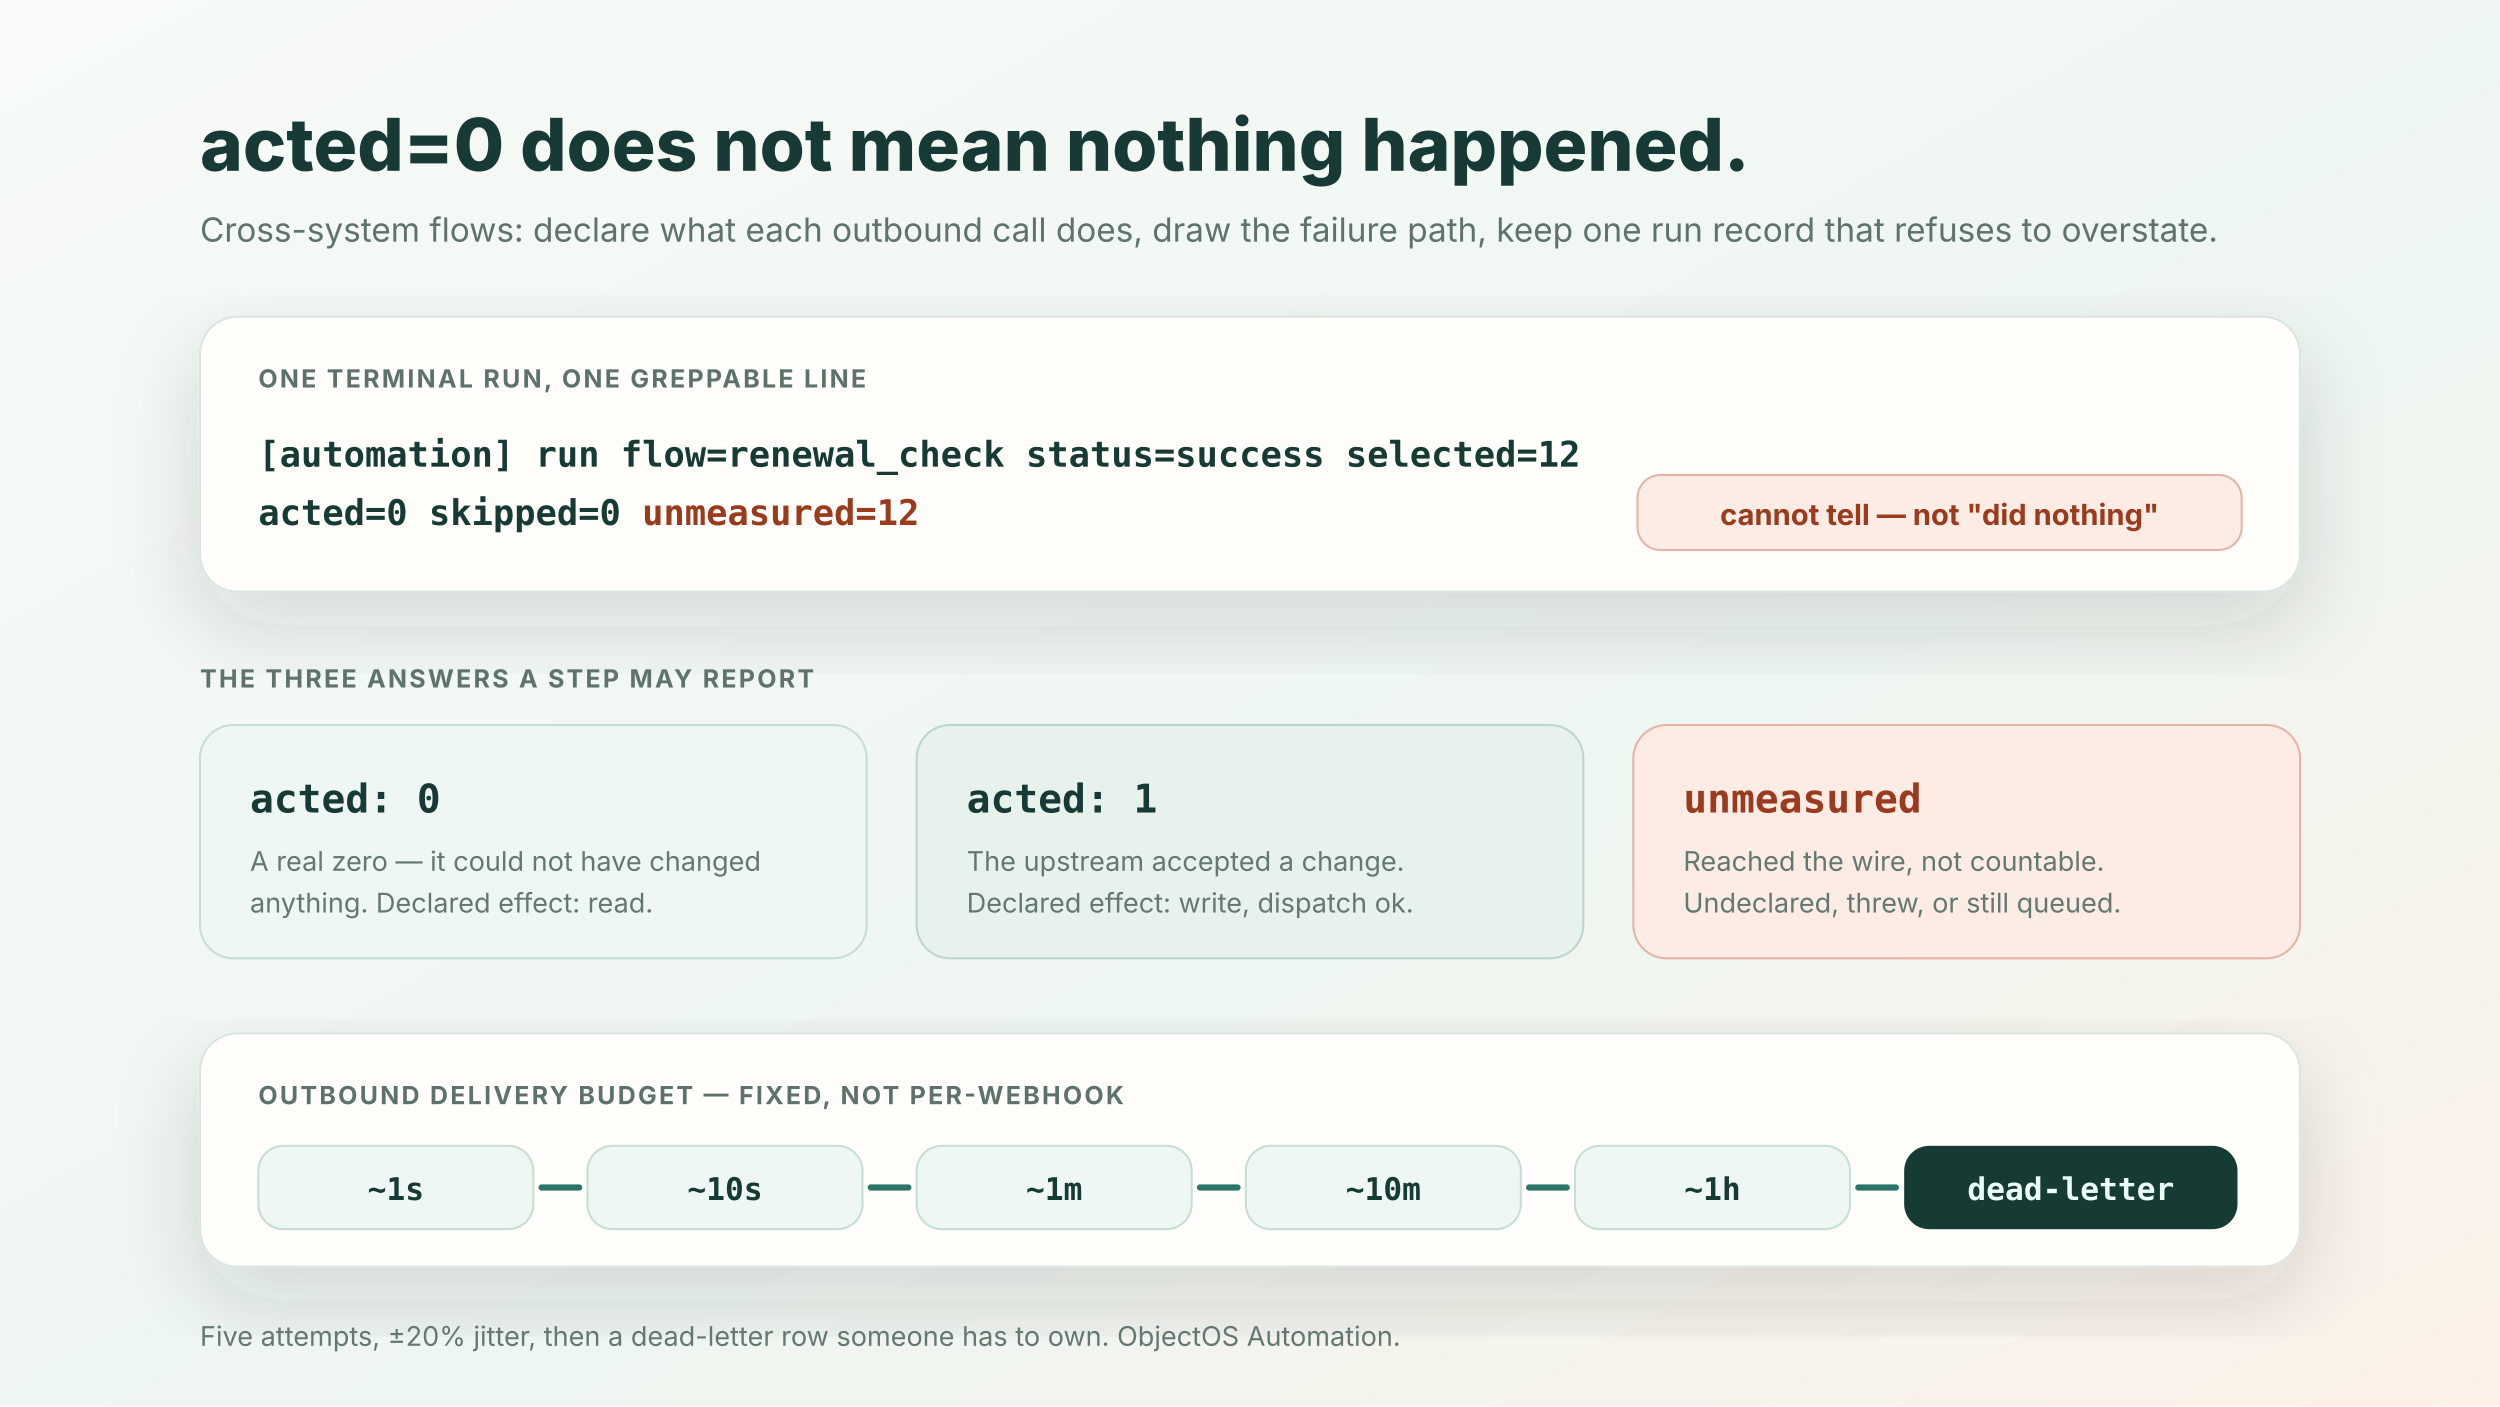
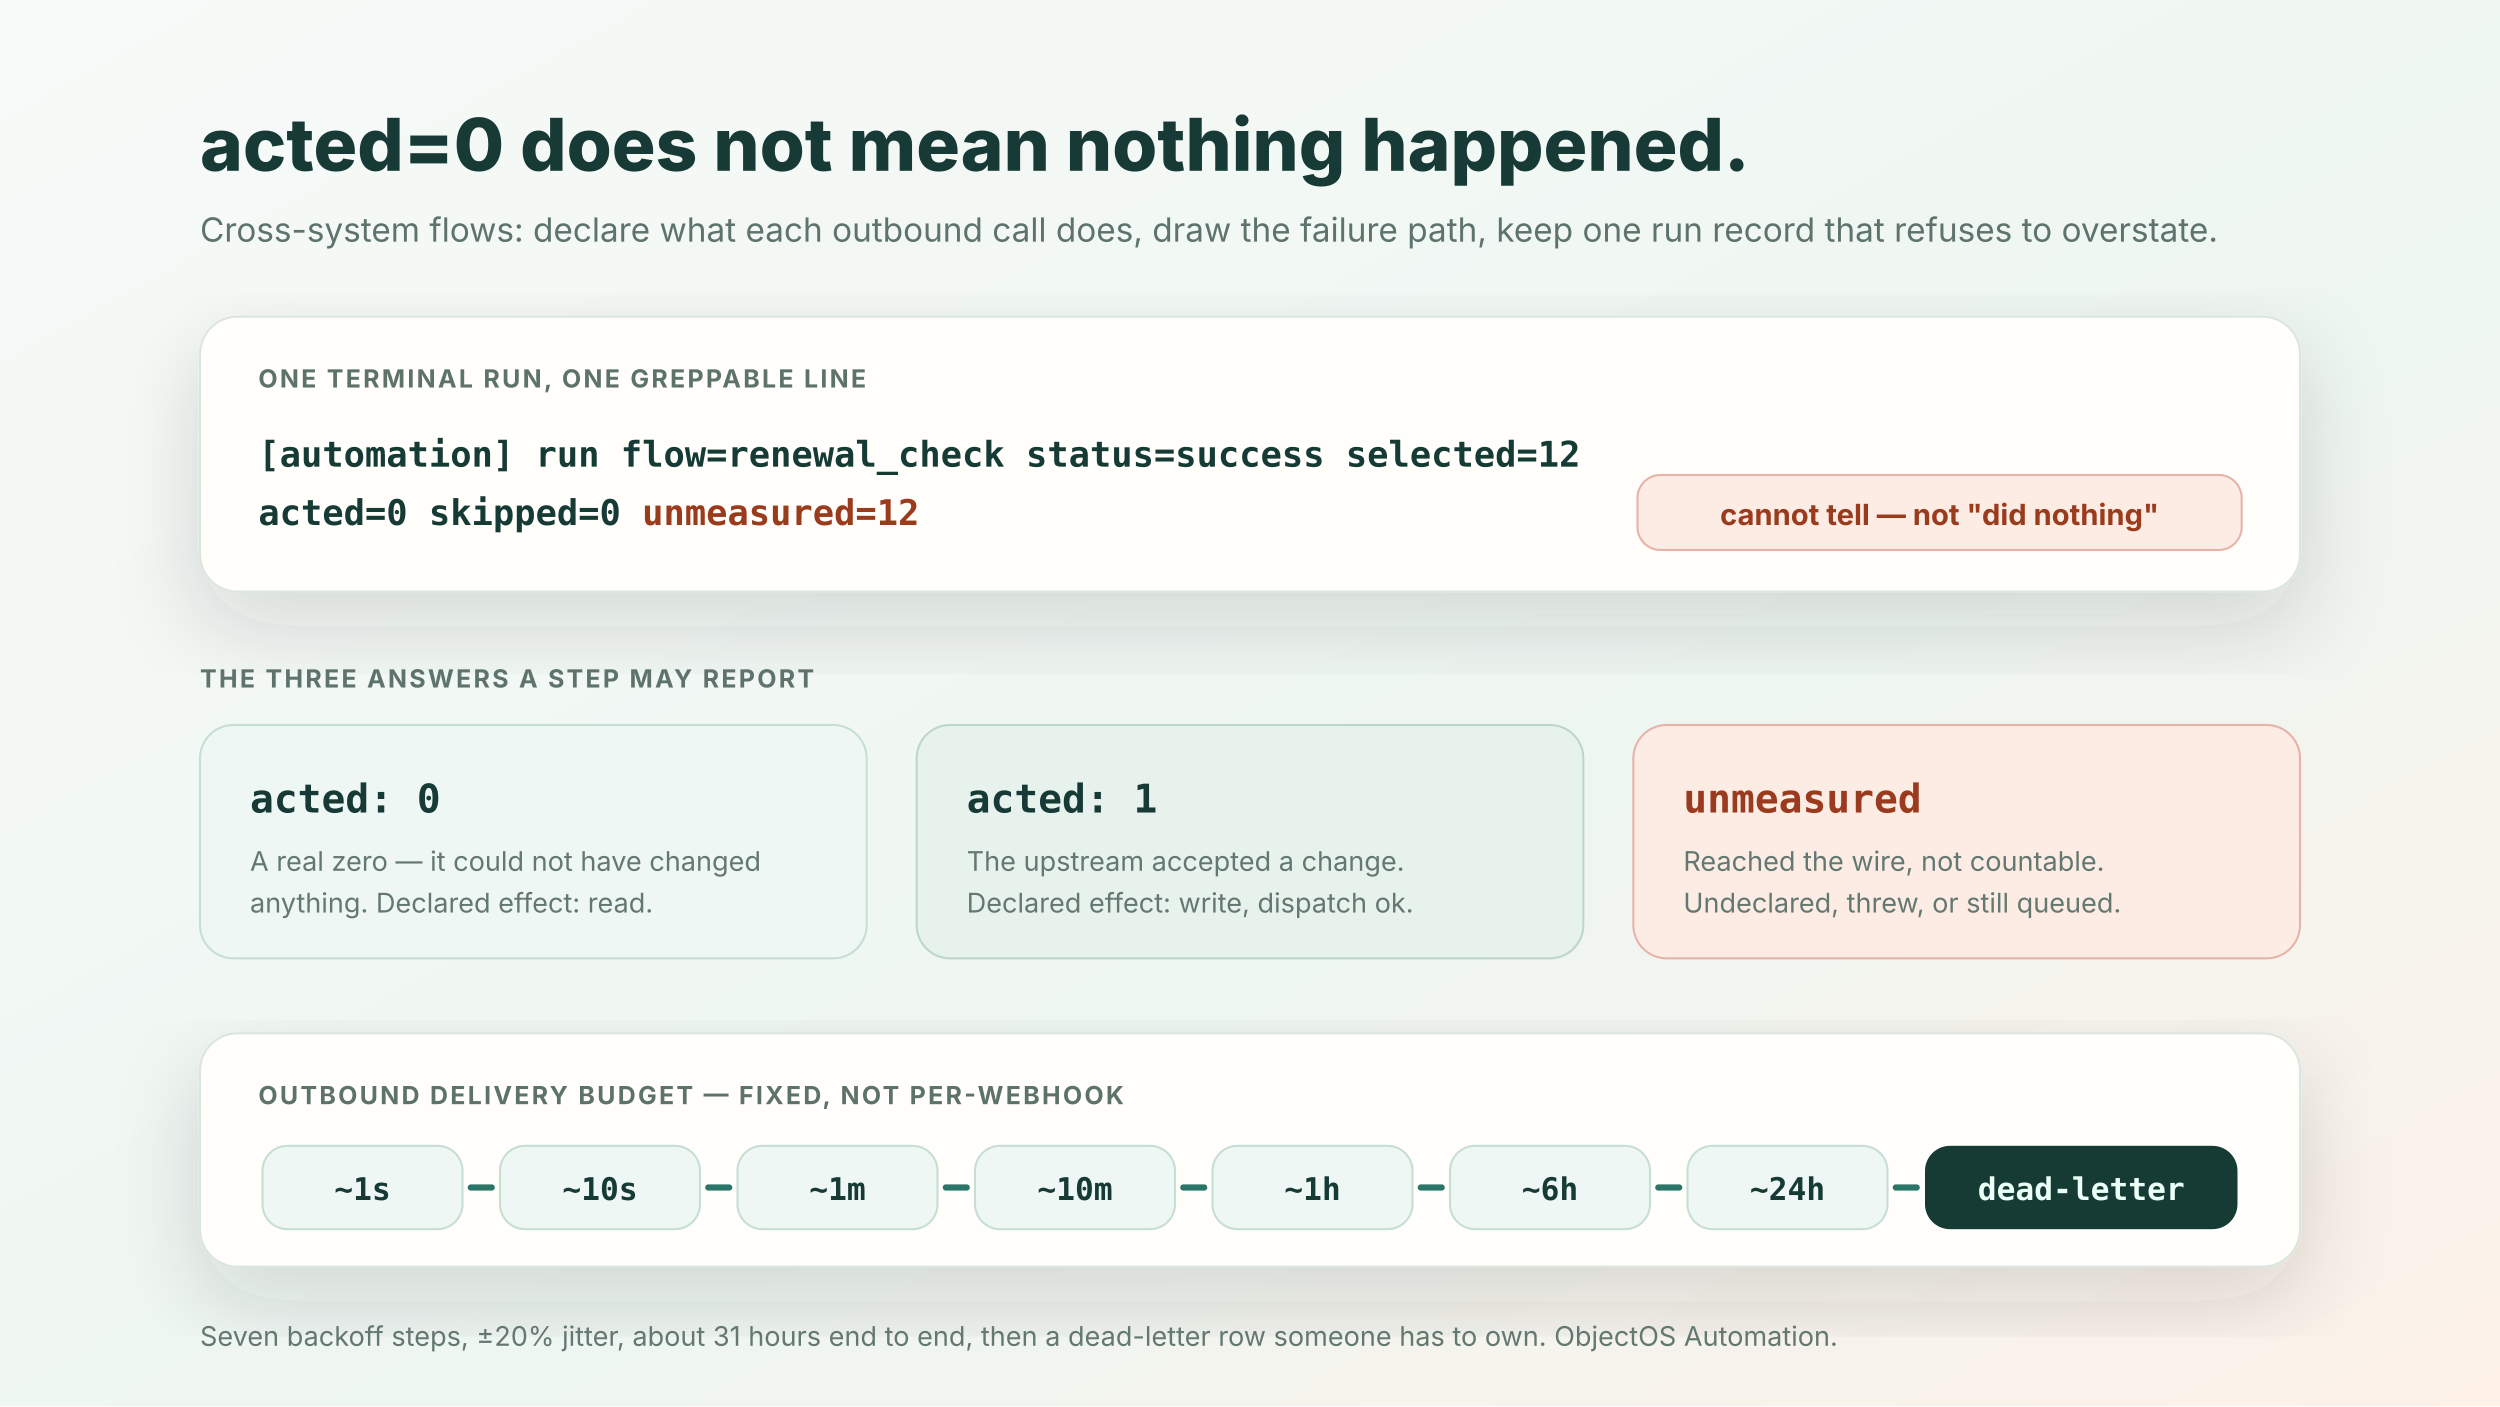
<svg xmlns="http://www.w3.org/2000/svg" viewBox="0 0 1200 675" role="img" aria-label="A run summary line reading acted equals zero beside unmeasured equals twelve, the three answers a cross-system step can report, and the fixed outbound delivery retry schedule">
  <defs>
    <linearGradient id="bg" x1="0" x2="1" y1="0" y2="1">
      <stop stop-color="#f7faf8" />
      <stop offset=".6" stop-color="#eef6f1" />
      <stop offset="1" stop-color="#fdf1e8" />
    </linearGradient>
    <filter id="shadow" x="-20%" y="-20%" width="140%" height="150%">
      <feDropShadow dx="0" dy="16" stdDeviation="20" flood-color="#24342f" flood-opacity=".15" />
    </filter>
    <style>
      text{font-family:-apple-system,BlinkMacSystemFont,"Segoe UI",sans-serif;fill:#173a36}
      .tiny{font-size:16px;fill:#5d736b}.soft{font-size:13px;fill:#647872}
      .mono{font-family:ui-monospace,Menlo,monospace}
      .chip{font-size:19px;font-weight:740}
      .warn{fill:#9a3b1f}.invert{fill:#eafff6}
      .col{font-size:12px;font-weight:700;fill:#5d736b;letter-spacing:.09em}
    </style>
  </defs>
  <rect width="1200" height="675" fill="url(#bg)" />
  <text x="96" y="82" font-size="35" font-weight="780">acted=0 does not mean nothing happened.</text>
  <text x="96" y="116" class="tiny">Cross-system flows: declare what each outbound call does, draw the failure path, keep one run record that refuses to overstate.</text>
  <g transform="translate(96 152)" filter="url(#shadow)">
    <rect width="1008" height="132" rx="18" fill="#fffefa" stroke="#dbe5df" />
    <text x="28" y="34" class="col">ONE TERMINAL RUN, ONE GREPPABLE LINE</text>
    <text x="28" y="72" class="mono" font-size="17" font-weight="700">[automation] run flow=renewal_check status=success selected=12</text>
    <text x="28" y="100" class="mono" font-size="17" font-weight="700">acted=0 skipped=0 <tspan class="warn">unmeasured=12</tspan>
    </text>
    <g transform="translate(690 76)">
      <rect width="290" height="36" rx="11" fill="#fdece4" stroke="#e6b3a9" />
      <text x="145" y="24" text-anchor="middle" font-size="14" font-weight="650" class="warn">cannot tell — not "did nothing"</text>
    </g>
  </g>
  <text x="96" y="330" class="col">THE THREE ANSWERS A STEP MAY REPORT</text>
  <g transform="translate(96 348)">
    <rect width="320" height="112" rx="16" fill="#eef7f3" stroke="#c6ded4" />
    <text x="24" y="42" class="chip mono">acted: 0</text>
    <text x="24" y="70" class="soft">A real zero — it could not have changed</text>
    <text x="24" y="90" class="soft">anything. Declared effect: read.</text>
  </g>
  <g transform="translate(440 348)">
    <rect width="320" height="112" rx="16" fill="#e7f2ec" stroke="#bcd6cb" />
    <text x="24" y="42" class="chip mono">acted: 1</text>
    <text x="24" y="70" class="soft">The upstream accepted a change.</text>
    <text x="24" y="90" class="soft">Declared effect: write, dispatch ok.</text>
  </g>
  <g transform="translate(784 348)">
    <rect width="320" height="112" rx="16" fill="#fdece4" stroke="#e6b3a9" />
    <text x="24" y="42" class="chip mono warn">unmeasured</text>
    <text x="24" y="70" class="soft">Reached the wire, not countable.</text>
    <text x="24" y="90" class="soft">Undeclared, threw, or still queued.</text>
  </g>
  <g transform="translate(96 496)" filter="url(#shadow)">
    <rect width="1008" height="112" rx="18" fill="#fffefa" stroke="#dbe5df" />
    <text x="28" y="34" class="col">OUTBOUND DELIVERY BUDGET — FIXED, NOT PER-WEBHOOK</text>
-     <g transform="translate(28 54)">
+     <g transform="translate(30 54)">
      <g>
-         <rect width="132" height="40" rx="12" fill="#eef7f3" stroke="#c6ded4" />
-         <text x="66" y="26" text-anchor="middle" class="mono" font-size="15" font-weight="700">~1s</text>
+         <rect width="96" height="40" rx="12" fill="#eef7f3" stroke="#c6ded4" />
+         <text x="48" y="26" text-anchor="middle" class="mono" font-size="15" font-weight="700">~1s</text>
      </g>
-       <g transform="translate(158 0)">
-         <rect width="132" height="40" rx="12" fill="#eef7f3" stroke="#c6ded4" />
-         <text x="66" y="26" text-anchor="middle" class="mono" font-size="15" font-weight="700">~10s</text>
+       <g transform="translate(114 0)">
+         <rect width="96" height="40" rx="12" fill="#eef7f3" stroke="#c6ded4" />
+         <text x="48" y="26" text-anchor="middle" class="mono" font-size="15" font-weight="700">~10s</text>
      </g>
-       <g transform="translate(316 0)">
-         <rect width="132" height="40" rx="12" fill="#eef7f3" stroke="#c6ded4" />
-         <text x="66" y="26" text-anchor="middle" class="mono" font-size="15" font-weight="700">~1m</text>
+       <g transform="translate(228 0)">
+         <rect width="96" height="40" rx="12" fill="#eef7f3" stroke="#c6ded4" />
+         <text x="48" y="26" text-anchor="middle" class="mono" font-size="15" font-weight="700">~1m</text>
      </g>
-       <g transform="translate(474 0)">
-         <rect width="132" height="40" rx="12" fill="#eef7f3" stroke="#c6ded4" />
-         <text x="66" y="26" text-anchor="middle" class="mono" font-size="15" font-weight="700">~10m</text>
+       <g transform="translate(342 0)">
+         <rect width="96" height="40" rx="12" fill="#eef7f3" stroke="#c6ded4" />
+         <text x="48" y="26" text-anchor="middle" class="mono" font-size="15" font-weight="700">~10m</text>
      </g>
-       <g transform="translate(632 0)">
-         <rect width="132" height="40" rx="12" fill="#eef7f3" stroke="#c6ded4" />
-         <text x="66" y="26" text-anchor="middle" class="mono" font-size="15" font-weight="700">~1h</text>
+       <g transform="translate(456 0)">
+         <rect width="96" height="40" rx="12" fill="#eef7f3" stroke="#c6ded4" />
+         <text x="48" y="26" text-anchor="middle" class="mono" font-size="15" font-weight="700">~1h</text>
      </g>
-       <g transform="translate(790 0)">
-         <rect width="160" height="40" rx="12" fill="#173a36" />
-         <text x="80" y="26" text-anchor="middle" class="mono invert" font-size="15" font-weight="700">dead-letter</text>
+       <g transform="translate(570 0)">
+         <rect width="96" height="40" rx="12" fill="#eef7f3" stroke="#c6ded4" />
+         <text x="48" y="26" text-anchor="middle" class="mono" font-size="15" font-weight="700">~6h</text>
      </g>
-       <path d="M136 20 H154 M294 20 H312 M452 20 H470 M610 20 H628 M768 20 H786" stroke="#2a7468" stroke-width="3" stroke-linecap="round" />
+       <g transform="translate(684 0)">
+         <rect width="96" height="40" rx="12" fill="#eef7f3" stroke="#c6ded4" />
+         <text x="48" y="26" text-anchor="middle" class="mono" font-size="15" font-weight="700">~24h</text>
+       </g>
+       <g transform="translate(798 0)">
+         <rect width="150" height="40" rx="12" fill="#173a36" />
+         <text x="75" y="26" text-anchor="middle" class="mono invert" font-size="15" font-weight="700">dead-letter</text>
+       </g>
+       <path d="M100 20 H110 M214 20 H224 M328 20 H338 M442 20 H452 M556 20 H566 M670 20 H680 M784 20 H794" stroke="#2a7468" stroke-width="3" stroke-linecap="round" />
    </g>
  </g>
-   <text x="96" y="646" class="soft">Five attempts, ±20% jitter, then a dead-letter row someone has to own. ObjectOS Automation.</text>
+   <text x="96" y="646" class="soft">Seven backoff steps, ±20% jitter, about 31 hours end to end, then a dead-letter row someone has to own. ObjectOS Automation.</text>
</svg>
